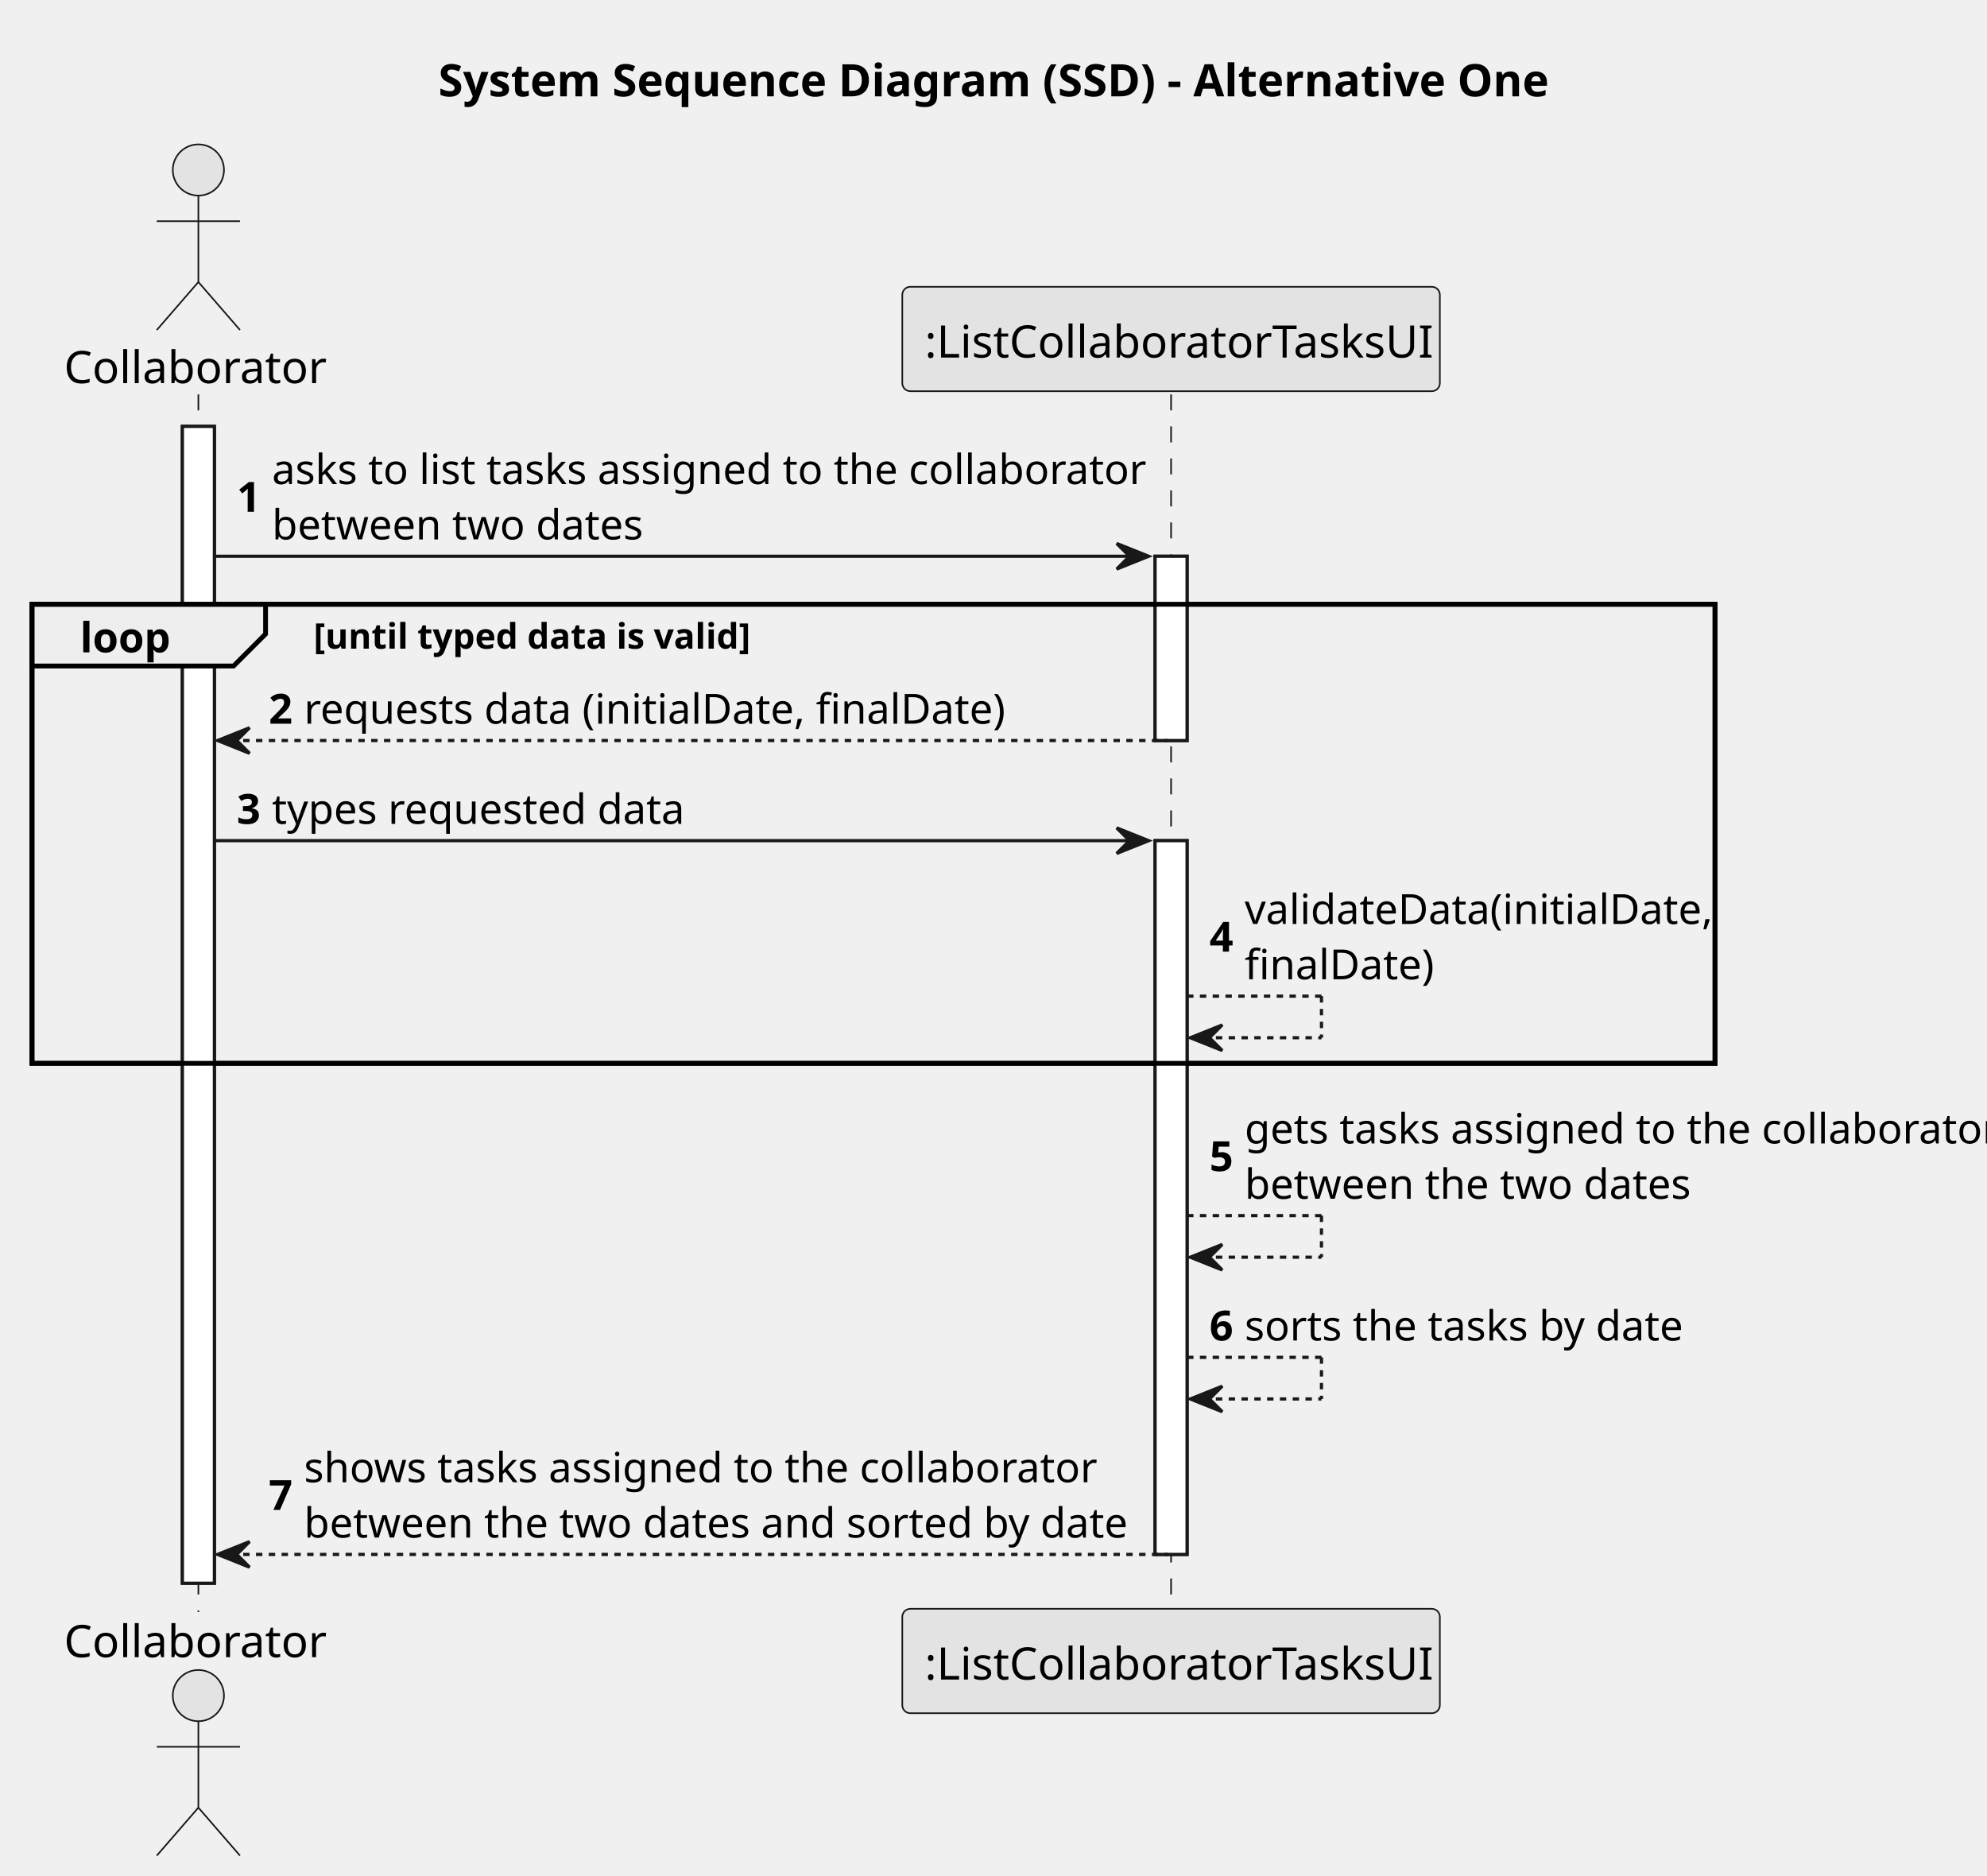
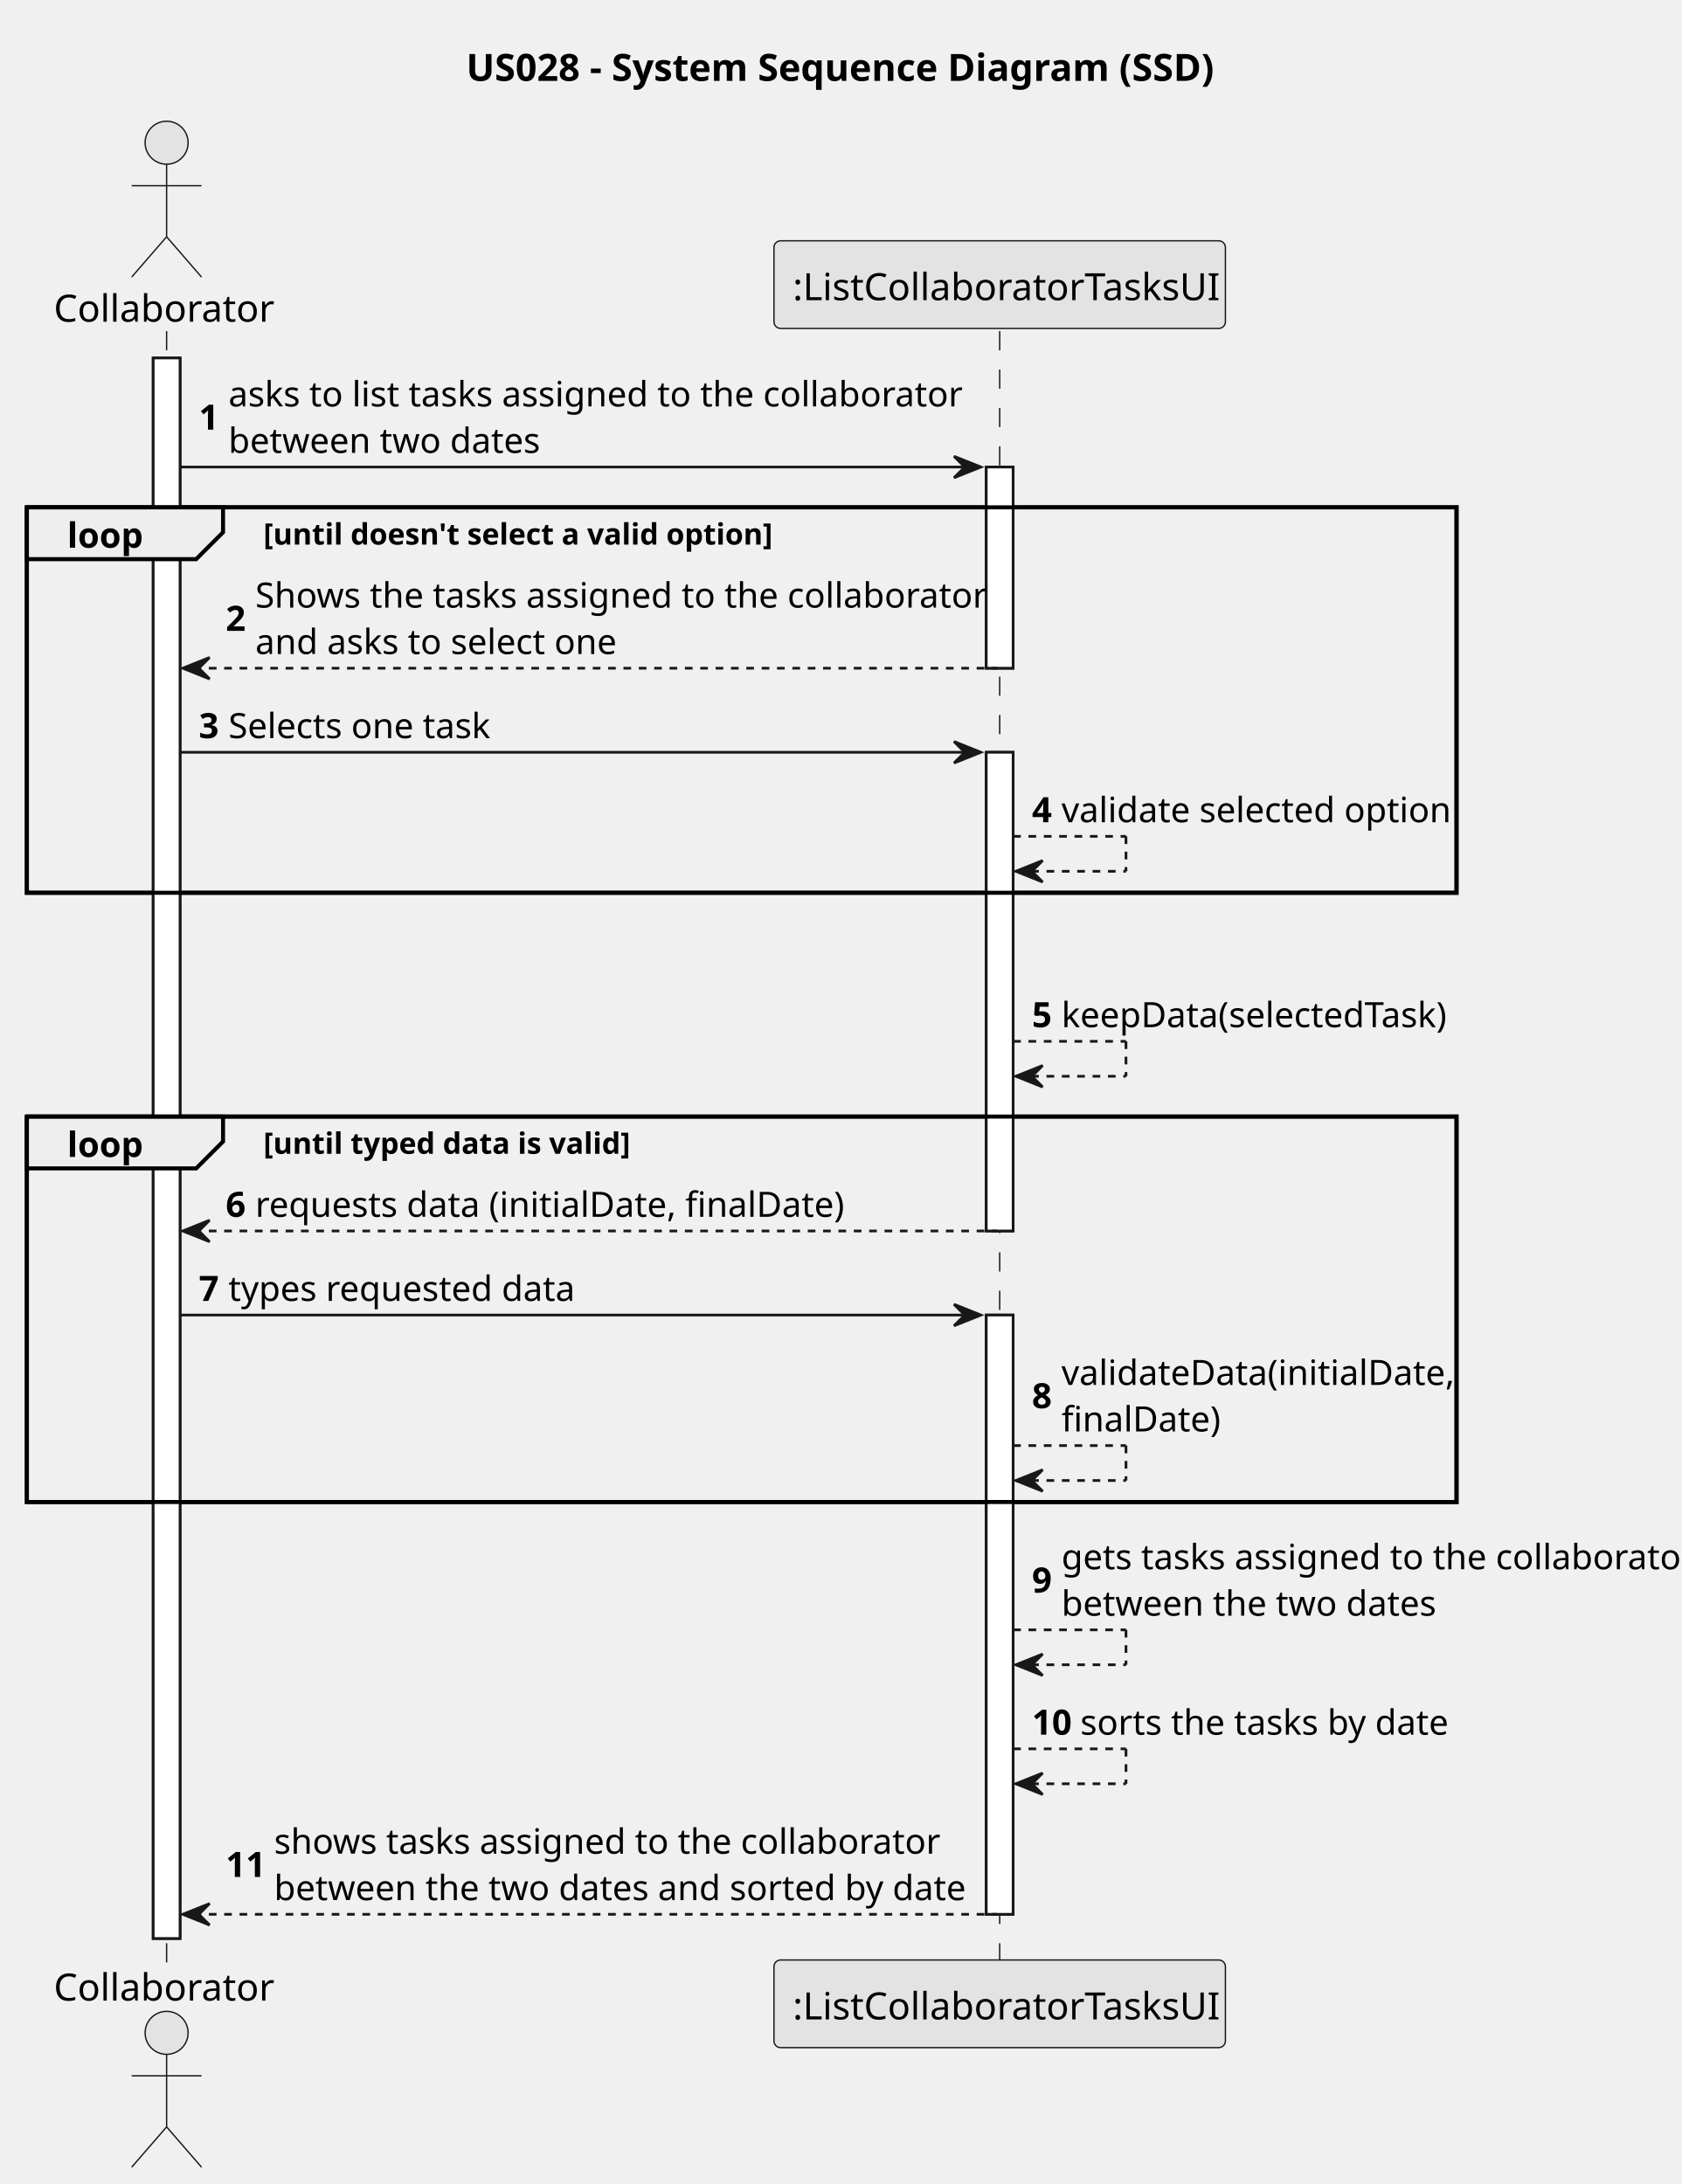
- <svg xmlns="http://www.w3.org/2000/svg" contentStyleType="text/css" height="586px" preserveAspectRatio="none" style="width:621px;height:586px;background:#FFFFFF;" version="1.1" viewBox="0 0 621 586" width="621px" zoomAndPan="magnify">
+ <svg xmlns="http://www.w3.org/2000/svg" contentStyleType="text/css" height="569.1px" preserveAspectRatio="none" style="width:438px;height:569px;background:#FFFFFF;" version="1.1" viewBox="0 0 438 569" width="438.9px" zoomAndPan="magnify">
  <defs />
  <g>
-     <text fill="#000000" font-family="sans-serif" font-size="14" font-weight="bold" lengthAdjust="spacing" textLength="351" x="137" y="30.107">System Sequence Diagram (SSD) - Alternative One</text>
-     <rect fill="#FFFFFF" height="361.492" style="stroke:#181818;stroke-width:1.0;" width="10" x="57" y="133.242" />
-     <rect fill="#FFFFFF" height="57.582" style="stroke:#181818;stroke-width:1.0;" width="10" x="361" y="173.824" />
-     <rect fill="#FFFFFF" height="223.037" style="stroke:#181818;stroke-width:1.0;" width="10" x="361" y="262.697" />
-     <rect fill="none" height="143.455" style="stroke:#000000;stroke-width:1.5;" width="526" x="10" y="188.824" />
-     <line style="stroke:#181818;stroke-width:0.5;stroke-dasharray:5.0,5.0;" x1="62" x2="62" y1="123.242" y2="503.734" />
-     <line style="stroke:#181818;stroke-width:0.5;stroke-dasharray:5.0,5.0;" x1="366" x2="366" y1="123.242" y2="503.734" />
-     <text fill="#000000" font-family="sans-serif" font-size="14" lengthAdjust="spacing" textLength="78" x="20" y="119.728">Collaborator</text>
-     <ellipse cx="62" cy="53.121" fill="#E3E3E3" rx="8" ry="8" style="stroke:#181818;stroke-width:0.5;" />
-     <path d="M62,61.121 L62,88.121 M49,69.121 L75,69.121 M62,88.121 L49,103.121 M62,88.121 L75,103.121 " fill="none" style="stroke:#181818;stroke-width:0.5;" />
-     <text fill="#000000" font-family="sans-serif" font-size="14" lengthAdjust="spacing" textLength="78" x="20" y="517.842">Collaborator</text>
-     <ellipse cx="62" cy="529.856" fill="#E3E3E3" rx="8" ry="8" style="stroke:#181818;stroke-width:0.5;" />
-     <path d="M62,537.856 L62,564.856 M49,545.856 L75,545.856 M62,564.856 L49,579.856 M62,564.856 L75,579.856 " fill="none" style="stroke:#181818;stroke-width:0.5;" />
-     <rect fill="#E3E3E3" height="32.621" rx="2.5" ry="2.5" style="stroke:#181818;stroke-width:0.5;" width="168" x="282" y="89.621" />
-     <text fill="#000000" font-family="sans-serif" font-size="14" lengthAdjust="spacing" textLength="154" x="289" y="111.728">:ListCollaboratorTasksUI</text>
-     <rect fill="#E3E3E3" height="32.621" rx="2.5" ry="2.5" style="stroke:#181818;stroke-width:0.5;" width="168" x="282" y="502.734" />
-     <text fill="#000000" font-family="sans-serif" font-size="14" lengthAdjust="spacing" textLength="154" x="289" y="524.842">:ListCollaboratorTasksUI</text>
-     <rect fill="#FFFFFF" height="361.492" style="stroke:#181818;stroke-width:1.0;" width="10" x="57" y="133.242" />
-     <rect fill="#FFFFFF" height="57.582" style="stroke:#181818;stroke-width:1.0;" width="10" x="361" y="173.824" />
-     <rect fill="#FFFFFF" height="223.037" style="stroke:#181818;stroke-width:1.0;" width="10" x="361" y="262.697" />
-     <polygon fill="#181818" points="349,169.824,359,173.824,349,177.824,353,173.824" style="stroke:#181818;stroke-width:1.0;" />
-     <line style="stroke:#181818;stroke-width:1.0;" x1="67" x2="355" y1="173.824" y2="173.824" />
-     <text fill="#000000" font-family="sans-serif" font-size="13" font-weight="bold" lengthAdjust="spacing" textLength="7" x="74" y="159.916">1</text>
-     <text fill="#000000" font-family="sans-serif" font-size="13" lengthAdjust="spacing" textLength="264" x="85" y="151.27">asks to list tasks assigned to the collaborator</text>
-     <text fill="#000000" font-family="sans-serif" font-size="13" lengthAdjust="spacing" textLength="108" x="85" y="168.561">between two dates</text>
-     <path d="M10,188.824 L83,188.824 L83,198.115 L73,208.115 L10,208.115 L10,188.824 " fill="#EEEEEE" style="stroke:#000000;stroke-width:1.5;" />
-     <rect fill="none" height="143.455" style="stroke:#000000;stroke-width:1.5;" width="526" x="10" y="188.824" />
-     <text fill="#000000" font-family="sans-serif" font-size="13" font-weight="bold" lengthAdjust="spacing" textLength="28" x="25" y="203.852">loop</text>
-     <text fill="#000000" font-family="sans-serif" font-size="11" font-weight="bold" lengthAdjust="spacing" textLength="133" x="98" y="202.694">[until typed data is valid]</text>
-     <polygon fill="#181818" points="78,227.406,68,231.406,78,235.406,74,231.406" style="stroke:#181818;stroke-width:1.0;" />
-     <line style="stroke:#181818;stroke-width:1.0;stroke-dasharray:2.0,2.0;" x1="72" x2="365" y1="231.406" y2="231.406" />
-     <text fill="#000000" font-family="sans-serif" font-size="13" font-weight="bold" lengthAdjust="spacing" textLength="7" x="84" y="226.144">2</text>
-     <text fill="#000000" font-family="sans-serif" font-size="13" lengthAdjust="spacing" textLength="206" x="95" y="226.144">requests data (initialDate, finalDate)</text>
-     <polygon fill="#181818" points="349,258.697,359,262.697,349,266.697,353,262.697" style="stroke:#181818;stroke-width:1.0;" />
-     <line style="stroke:#181818;stroke-width:1.0;" x1="67" x2="355" y1="262.697" y2="262.697" />
-     <text fill="#000000" font-family="sans-serif" font-size="13" font-weight="bold" lengthAdjust="spacing" textLength="7" x="74" y="257.435">3</text>
-     <text fill="#000000" font-family="sans-serif" font-size="13" lengthAdjust="spacing" textLength="122" x="85" y="257.435">types requested data</text>
-     <line style="stroke:#181818;stroke-width:1.0;stroke-dasharray:2.0,2.0;" x1="371" x2="413" y1="311.279" y2="311.279" />
-     <line style="stroke:#181818;stroke-width:1.0;stroke-dasharray:2.0,2.0;" x1="413" x2="413" y1="311.279" y2="324.279" />
-     <line style="stroke:#181818;stroke-width:1.0;stroke-dasharray:2.0,2.0;" x1="372" x2="413" y1="324.279" y2="324.279" />
-     <polygon fill="#181818" points="382,320.279,372,324.279,382,328.279,378,324.279" style="stroke:#181818;stroke-width:1.0;" />
-     <text fill="#000000" font-family="sans-serif" font-size="13" font-weight="bold" lengthAdjust="spacing" textLength="7" x="378" y="297.371">4</text>
-     <text fill="#000000" font-family="sans-serif" font-size="13" lengthAdjust="spacing" textLength="135" x="389" y="288.726">validateData(initialDate,</text>
-     <text fill="#000000" font-family="sans-serif" font-size="13" lengthAdjust="spacing" textLength="54" x="389" y="306.017">finalDate)</text>
-     <line style="stroke:#181818;stroke-width:1.0;stroke-dasharray:2.0,2.0;" x1="371" x2="413" y1="379.861" y2="379.861" />
-     <line style="stroke:#181818;stroke-width:1.0;stroke-dasharray:2.0,2.0;" x1="413" x2="413" y1="379.861" y2="392.861" />
-     <line style="stroke:#181818;stroke-width:1.0;stroke-dasharray:2.0,2.0;" x1="372" x2="413" y1="392.861" y2="392.861" />
-     <polygon fill="#181818" points="382,388.861,372,392.861,382,396.861,378,392.861" style="stroke:#181818;stroke-width:1.0;" />
-     <text fill="#000000" font-family="sans-serif" font-size="13" font-weight="bold" lengthAdjust="spacing" textLength="7" x="378" y="365.953">5</text>
-     <text fill="#000000" font-family="sans-serif" font-size="13" lengthAdjust="spacing" textLength="225" x="389" y="357.308">gets tasks assigned to the collaborator</text>
-     <text fill="#000000" font-family="sans-serif" font-size="13" lengthAdjust="spacing" textLength="130" x="389" y="374.599">between the two dates</text>
-     <line style="stroke:#181818;stroke-width:1.0;stroke-dasharray:2.0,2.0;" x1="371" x2="413" y1="424.152" y2="424.152" />
-     <line style="stroke:#181818;stroke-width:1.0;stroke-dasharray:2.0,2.0;" x1="413" x2="413" y1="424.152" y2="437.152" />
-     <line style="stroke:#181818;stroke-width:1.0;stroke-dasharray:2.0,2.0;" x1="372" x2="413" y1="437.152" y2="437.152" />
-     <polygon fill="#181818" points="382,433.152,372,437.152,382,441.152,378,437.152" style="stroke:#181818;stroke-width:1.0;" />
-     <text fill="#000000" font-family="sans-serif" font-size="13" font-weight="bold" lengthAdjust="spacing" textLength="7" x="378" y="418.89">6</text>
-     <text fill="#000000" font-family="sans-serif" font-size="13" lengthAdjust="spacing" textLength="134" x="389" y="418.89">sorts the tasks by date</text>
-     <polygon fill="#181818" points="78,481.734,68,485.734,78,489.734,74,485.734" style="stroke:#181818;stroke-width:1.0;" />
-     <line style="stroke:#181818;stroke-width:1.0;stroke-dasharray:2.0,2.0;" x1="72" x2="365" y1="485.734" y2="485.734" />
-     <text fill="#000000" font-family="sans-serif" font-size="13" font-weight="bold" lengthAdjust="spacing" textLength="7" x="84" y="471.826">7</text>
-     <text fill="#000000" font-family="sans-serif" font-size="13" lengthAdjust="spacing" textLength="237" x="95" y="463.181">shows tasks assigned to the collaborator</text>
-     <text fill="#000000" font-family="sans-serif" font-size="13" lengthAdjust="spacing" textLength="242" x="95" y="480.472">between the two dates and sorted by date</text>
+     <text fill="#000000" font-family="sans-serif" font-size="9.8" font-weight="bold" lengthAdjust="spacing" textLength="198.8" x="121.45" y="21.075">US028 - System Sequence Diagram (SSD)</text>
+     <rect fill="#FFFFFF" height="411.767" style="stroke:#181818;stroke-width:0.7;" width="7" x="39.9" y="93.269" />
+     <rect fill="#FFFFFF" height="52.411" style="stroke:#181818;stroke-width:0.7;" width="7" x="256.9" y="121.677" />
+     <rect fill="#FFFFFF" height="124.715" style="stroke:#181818;stroke-width:0.7;" width="7" x="256.9" y="195.992" />
+     <rect fill="#FFFFFF" height="156.126" style="stroke:#181818;stroke-width:0.7;" width="7" x="256.9" y="342.61" />
+     <rect fill="none" height="100.419" style="stroke:#000000;stroke-width:1.05;" width="372.4" x="7" y="132.177" />
+     <rect fill="none" height="100.419" style="stroke:#000000;stroke-width:1.05;" width="372.4" x="7" y="290.899" />
+     <line style="stroke:#181818;stroke-width:0.35;stroke-dasharray:5.0,5.0;" x1="43.4" x2="43.4" y1="86.269" y2="511.336" />
+     <line style="stroke:#181818;stroke-width:0.35;stroke-dasharray:5.0,5.0;" x1="260.4" x2="260.4" y1="86.269" y2="511.336" />
+     <text fill="#000000" font-family="sans-serif" font-size="9.8" lengthAdjust="spacing" textLength="54.6" x="14" y="83.81">Collaborator</text>
+     <ellipse cx="43.4" cy="37.185" fill="#E3E3E3" rx="5.6" ry="5.6" style="stroke:#181818;stroke-width:0.35;" />
+     <path d="M43.4,42.785 L43.4,61.685 M34.3,48.385 L52.5,48.385 M43.4,61.685 L34.3,72.185 M43.4,61.685 L52.5,72.185 " fill="none" style="stroke:#181818;stroke-width:0.35;" />
+     <text fill="#000000" font-family="sans-serif" font-size="9.8" lengthAdjust="spacing" textLength="54.6" x="14" y="521.212">Collaborator</text>
+     <ellipse cx="43.4" cy="529.621" fill="#E3E3E3" rx="5.6" ry="5.6" style="stroke:#181818;stroke-width:0.35;" />
+     <path d="M43.4,535.221 L43.4,554.121 M34.3,540.821 L52.5,540.821 M43.4,554.121 L34.3,564.621 M43.4,554.121 L52.5,564.621 " fill="none" style="stroke:#181818;stroke-width:0.35;" />
+     <rect fill="#E3E3E3" height="22.835" rx="1.75" ry="1.75" style="stroke:#181818;stroke-width:0.35;" width="117.6" x="201.6" y="62.735" />
+     <text fill="#000000" font-family="sans-serif" font-size="9.8" lengthAdjust="spacing" textLength="107.8" x="206.5" y="78.21">:ListCollaboratorTasksUI</text>
+     <rect fill="#E3E3E3" height="22.835" rx="1.75" ry="1.75" style="stroke:#181818;stroke-width:0.35;" width="117.6" x="201.6" y="510.636" />
+     <text fill="#000000" font-family="sans-serif" font-size="9.8" lengthAdjust="spacing" textLength="107.8" x="206.5" y="526.111">:ListCollaboratorTasksUI</text>
+     <rect fill="#FFFFFF" height="411.767" style="stroke:#181818;stroke-width:0.7;" width="7" x="39.9" y="93.269" />
+     <rect fill="#FFFFFF" height="52.411" style="stroke:#181818;stroke-width:0.7;" width="7" x="256.9" y="121.677" />
+     <rect fill="#FFFFFF" height="124.715" style="stroke:#181818;stroke-width:0.7;" width="7" x="256.9" y="195.992" />
+     <rect fill="#FFFFFF" height="156.126" style="stroke:#181818;stroke-width:0.7;" width="7" x="256.9" y="342.61" />
+     <polygon fill="#181818" points="248.5,118.877,255.5,121.677,248.5,124.477,251.3,121.677" style="stroke:#181818;stroke-width:0.7;" />
+     <line style="stroke:#181818;stroke-width:0.7;" x1="46.9" x2="252.7" y1="121.677" y2="121.677" />
+     <text fill="#000000" font-family="sans-serif" font-size="9.1" font-weight="bold" lengthAdjust="spacing" textLength="4.9" x="51.8" y="111.941">1</text>
+     <text fill="#000000" font-family="sans-serif" font-size="9.1" lengthAdjust="spacing" textLength="184.8" x="59.5" y="105.889">asks to list tasks assigned to the collaborator</text>
+     <text fill="#000000" font-family="sans-serif" font-size="9.1" lengthAdjust="spacing" textLength="75.6" x="59.5" y="117.993">between two dates</text>
+     <path d="M7,132.177 L58.1,132.177 L58.1,138.681 L51.1,145.681 L7,145.681 L7,132.177 " fill="#EEEEEE" style="stroke:#000000;stroke-width:1.05;" />
+     <rect fill="none" height="100.419" style="stroke:#000000;stroke-width:1.05;" width="372.4" x="7" y="132.177" />
+     <text fill="#000000" font-family="sans-serif" font-size="9.1" font-weight="bold" lengthAdjust="spacing" textLength="19.6" x="17.5" y="142.697">loop</text>
+     <text fill="#000000" font-family="sans-serif" font-size="7.7" font-weight="bold" lengthAdjust="spacing" textLength="132.3" x="68.6" y="141.886">[until doesn't select a valid option]</text>
+     <polygon fill="#181818" points="54.6,171.288,47.6,174.088,54.6,176.888,51.8,174.088" style="stroke:#181818;stroke-width:0.7;" />
+     <line style="stroke:#181818;stroke-width:0.7;stroke-dasharray:2.0,2.0;" x1="50.4" x2="259.7" y1="174.088" y2="174.088" />
+     <text fill="#000000" font-family="sans-serif" font-size="9.1" font-weight="bold" lengthAdjust="spacing" textLength="4.9" x="58.8" y="164.352">2</text>
+     <text fill="#000000" font-family="sans-serif" font-size="9.1" lengthAdjust="spacing" textLength="182.7" x="66.5" y="158.3">Shows the tasks assigned to the collaborator</text>
+     <text fill="#000000" font-family="sans-serif" font-size="9.1" lengthAdjust="spacing" textLength="92.4" x="66.5" y="170.404">and asks to select one</text>
+     <polygon fill="#181818" points="248.5,193.192,255.5,195.992,248.5,198.792,251.3,195.992" style="stroke:#181818;stroke-width:0.7;" />
+     <line style="stroke:#181818;stroke-width:0.7;" x1="46.9" x2="252.7" y1="195.992" y2="195.992" />
+     <text fill="#000000" font-family="sans-serif" font-size="9.1" font-weight="bold" lengthAdjust="spacing" textLength="4.9" x="51.8" y="192.308">3</text>
+     <text fill="#000000" font-family="sans-serif" font-size="9.1" lengthAdjust="spacing" textLength="68.6" x="59.5" y="192.308">Selects one task</text>
+     <line style="stroke:#181818;stroke-width:0.7;stroke-dasharray:2.0,2.0;" x1="263.9" x2="293.3" y1="217.895" y2="217.895" />
+     <line style="stroke:#181818;stroke-width:0.7;stroke-dasharray:2.0,2.0;" x1="293.3" x2="293.3" y1="217.895" y2="226.995" />
+     <line style="stroke:#181818;stroke-width:0.7;stroke-dasharray:2.0,2.0;" x1="264.6" x2="293.3" y1="226.995" y2="226.995" />
+     <polygon fill="#181818" points="271.6,224.196,264.6,226.995,271.6,229.796,268.8,226.995" style="stroke:#181818;stroke-width:0.7;" />
+     <text fill="#000000" font-family="sans-serif" font-size="9.1" font-weight="bold" lengthAdjust="spacing" textLength="4.9" x="268.8" y="214.212">4</text>
+     <text fill="#000000" font-family="sans-serif" font-size="9.1" lengthAdjust="spacing" textLength="94.5" x="276.5" y="214.212">validate selected option</text>
+     <line style="stroke:#181818;stroke-width:0.7;stroke-dasharray:2.0,2.0;" x1="263.9" x2="293.3" y1="271.299" y2="271.299" />
+     <line style="stroke:#181818;stroke-width:0.7;stroke-dasharray:2.0,2.0;" x1="293.3" x2="293.3" y1="271.299" y2="280.399" />
+     <line style="stroke:#181818;stroke-width:0.7;stroke-dasharray:2.0,2.0;" x1="264.6" x2="293.3" y1="280.399" y2="280.399" />
+     <polygon fill="#181818" points="271.6,277.599,264.6,280.399,271.6,283.199,268.8,280.399" style="stroke:#181818;stroke-width:0.7;" />
+     <text fill="#000000" font-family="sans-serif" font-size="9.1" font-weight="bold" lengthAdjust="spacing" textLength="4.9" x="268.8" y="267.615">5</text>
+     <text fill="#000000" font-family="sans-serif" font-size="9.1" lengthAdjust="spacing" textLength="98" x="276.5" y="267.615">keepData(selectedTask)</text>
+     <path d="M7,290.899 L58.1,290.899 L58.1,297.403 L51.1,304.403 L7,304.403 L7,290.899 " fill="#EEEEEE" style="stroke:#000000;stroke-width:1.05;" />
+     <rect fill="none" height="100.419" style="stroke:#000000;stroke-width:1.05;" width="372.4" x="7" y="290.899" />
+     <text fill="#000000" font-family="sans-serif" font-size="9.1" font-weight="bold" lengthAdjust="spacing" textLength="19.6" x="17.5" y="301.419">loop</text>
+     <text fill="#000000" font-family="sans-serif" font-size="7.7" font-weight="bold" lengthAdjust="spacing" textLength="93.1" x="68.6" y="300.608">[until typed data is valid]</text>
+     <polygon fill="#181818" points="54.6,317.907,47.6,320.707,54.6,323.507,51.8,320.707" style="stroke:#181818;stroke-width:0.7;" />
+     <line style="stroke:#181818;stroke-width:0.7;stroke-dasharray:2.0,2.0;" x1="50.4" x2="259.7" y1="320.707" y2="320.707" />
+     <text fill="#000000" font-family="sans-serif" font-size="9.1" font-weight="bold" lengthAdjust="spacing" textLength="4.9" x="58.8" y="317.023">6</text>
+     <text fill="#000000" font-family="sans-serif" font-size="9.1" lengthAdjust="spacing" textLength="144.2" x="66.5" y="317.023">requests data (initialDate, finalDate)</text>
+     <polygon fill="#181818" points="248.5,339.81,255.5,342.61,248.5,345.41,251.3,342.61" style="stroke:#181818;stroke-width:0.7;" />
+     <line style="stroke:#181818;stroke-width:0.7;" x1="46.9" x2="252.7" y1="342.61" y2="342.61" />
+     <text fill="#000000" font-family="sans-serif" font-size="9.1" font-weight="bold" lengthAdjust="spacing" textLength="4.9" x="51.8" y="338.926">7</text>
+     <text fill="#000000" font-family="sans-serif" font-size="9.1" lengthAdjust="spacing" textLength="85.4" x="59.5" y="338.926">types requested data</text>
+     <line style="stroke:#181818;stroke-width:0.7;stroke-dasharray:2.0,2.0;" x1="263.9" x2="293.3" y1="376.618" y2="376.618" />
+     <line style="stroke:#181818;stroke-width:0.7;stroke-dasharray:2.0,2.0;" x1="293.3" x2="293.3" y1="376.618" y2="385.718" />
+     <line style="stroke:#181818;stroke-width:0.7;stroke-dasharray:2.0,2.0;" x1="264.6" x2="293.3" y1="385.718" y2="385.718" />
+     <polygon fill="#181818" points="271.6,382.918,264.6,385.718,271.6,388.518,268.8,385.718" style="stroke:#181818;stroke-width:0.7;" />
+     <text fill="#000000" font-family="sans-serif" font-size="9.1" font-weight="bold" lengthAdjust="spacing" textLength="4.9" x="268.8" y="366.882">8</text>
+     <text fill="#000000" font-family="sans-serif" font-size="9.1" lengthAdjust="spacing" textLength="94.5" x="276.5" y="360.83">validateData(initialDate,</text>
+     <text fill="#000000" font-family="sans-serif" font-size="9.1" lengthAdjust="spacing" textLength="37.8" x="276.5" y="372.934">finalDate)</text>
+     <line style="stroke:#181818;stroke-width:0.7;stroke-dasharray:2.0,2.0;" x1="263.9" x2="293.3" y1="424.625" y2="424.625" />
+     <line style="stroke:#181818;stroke-width:0.7;stroke-dasharray:2.0,2.0;" x1="293.3" x2="293.3" y1="424.625" y2="433.725" />
+     <line style="stroke:#181818;stroke-width:0.7;stroke-dasharray:2.0,2.0;" x1="264.6" x2="293.3" y1="433.725" y2="433.725" />
+     <polygon fill="#181818" points="271.6,430.925,264.6,433.725,271.6,436.525,268.8,433.725" style="stroke:#181818;stroke-width:0.7;" />
+     <text fill="#000000" font-family="sans-serif" font-size="9.1" font-weight="bold" lengthAdjust="spacing" textLength="4.9" x="268.8" y="414.889">9</text>
+     <text fill="#000000" font-family="sans-serif" font-size="9.1" lengthAdjust="spacing" textLength="157.5" x="276.5" y="408.838">gets tasks assigned to the collaborator</text>
+     <text fill="#000000" font-family="sans-serif" font-size="9.1" lengthAdjust="spacing" textLength="91" x="276.5" y="420.941">between the two dates</text>
+     <line style="stroke:#181818;stroke-width:0.7;stroke-dasharray:2.0,2.0;" x1="263.9" x2="293.3" y1="455.629" y2="455.629" />
+     <line style="stroke:#181818;stroke-width:0.7;stroke-dasharray:2.0,2.0;" x1="293.3" x2="293.3" y1="455.629" y2="464.729" />
+     <line style="stroke:#181818;stroke-width:0.7;stroke-dasharray:2.0,2.0;" x1="264.6" x2="293.3" y1="464.729" y2="464.729" />
+     <polygon fill="#181818" points="271.6,461.929,264.6,464.729,271.6,467.529,268.8,464.729" style="stroke:#181818;stroke-width:0.7;" />
+     <text fill="#000000" font-family="sans-serif" font-size="9.1" font-weight="bold" lengthAdjust="spacing" textLength="9.8" x="268.8" y="451.945">10</text>
+     <text fill="#000000" font-family="sans-serif" font-size="9.1" lengthAdjust="spacing" textLength="93.8" x="281.4" y="451.945">sorts the tasks by date</text>
+     <polygon fill="#181818" points="54.6,495.936,47.6,498.736,54.6,501.536,51.8,498.736" style="stroke:#181818;stroke-width:0.7;" />
+     <line style="stroke:#181818;stroke-width:0.7;stroke-dasharray:2.0,2.0;" x1="50.4" x2="259.7" y1="498.736" y2="498.736" />
+     <text fill="#000000" font-family="sans-serif" font-size="9.1" font-weight="bold" lengthAdjust="spacing" textLength="9.8" x="58.8" y="489.001">11</text>
+     <text fill="#000000" font-family="sans-serif" font-size="9.1" lengthAdjust="spacing" textLength="165.9" x="71.4" y="482.949">shows tasks assigned to the collaborator</text>
+     <text fill="#000000" font-family="sans-serif" font-size="9.1" lengthAdjust="spacing" textLength="169.4" x="71.4" y="495.052">between the two dates and sorted by date</text>
  </g>
</svg>
